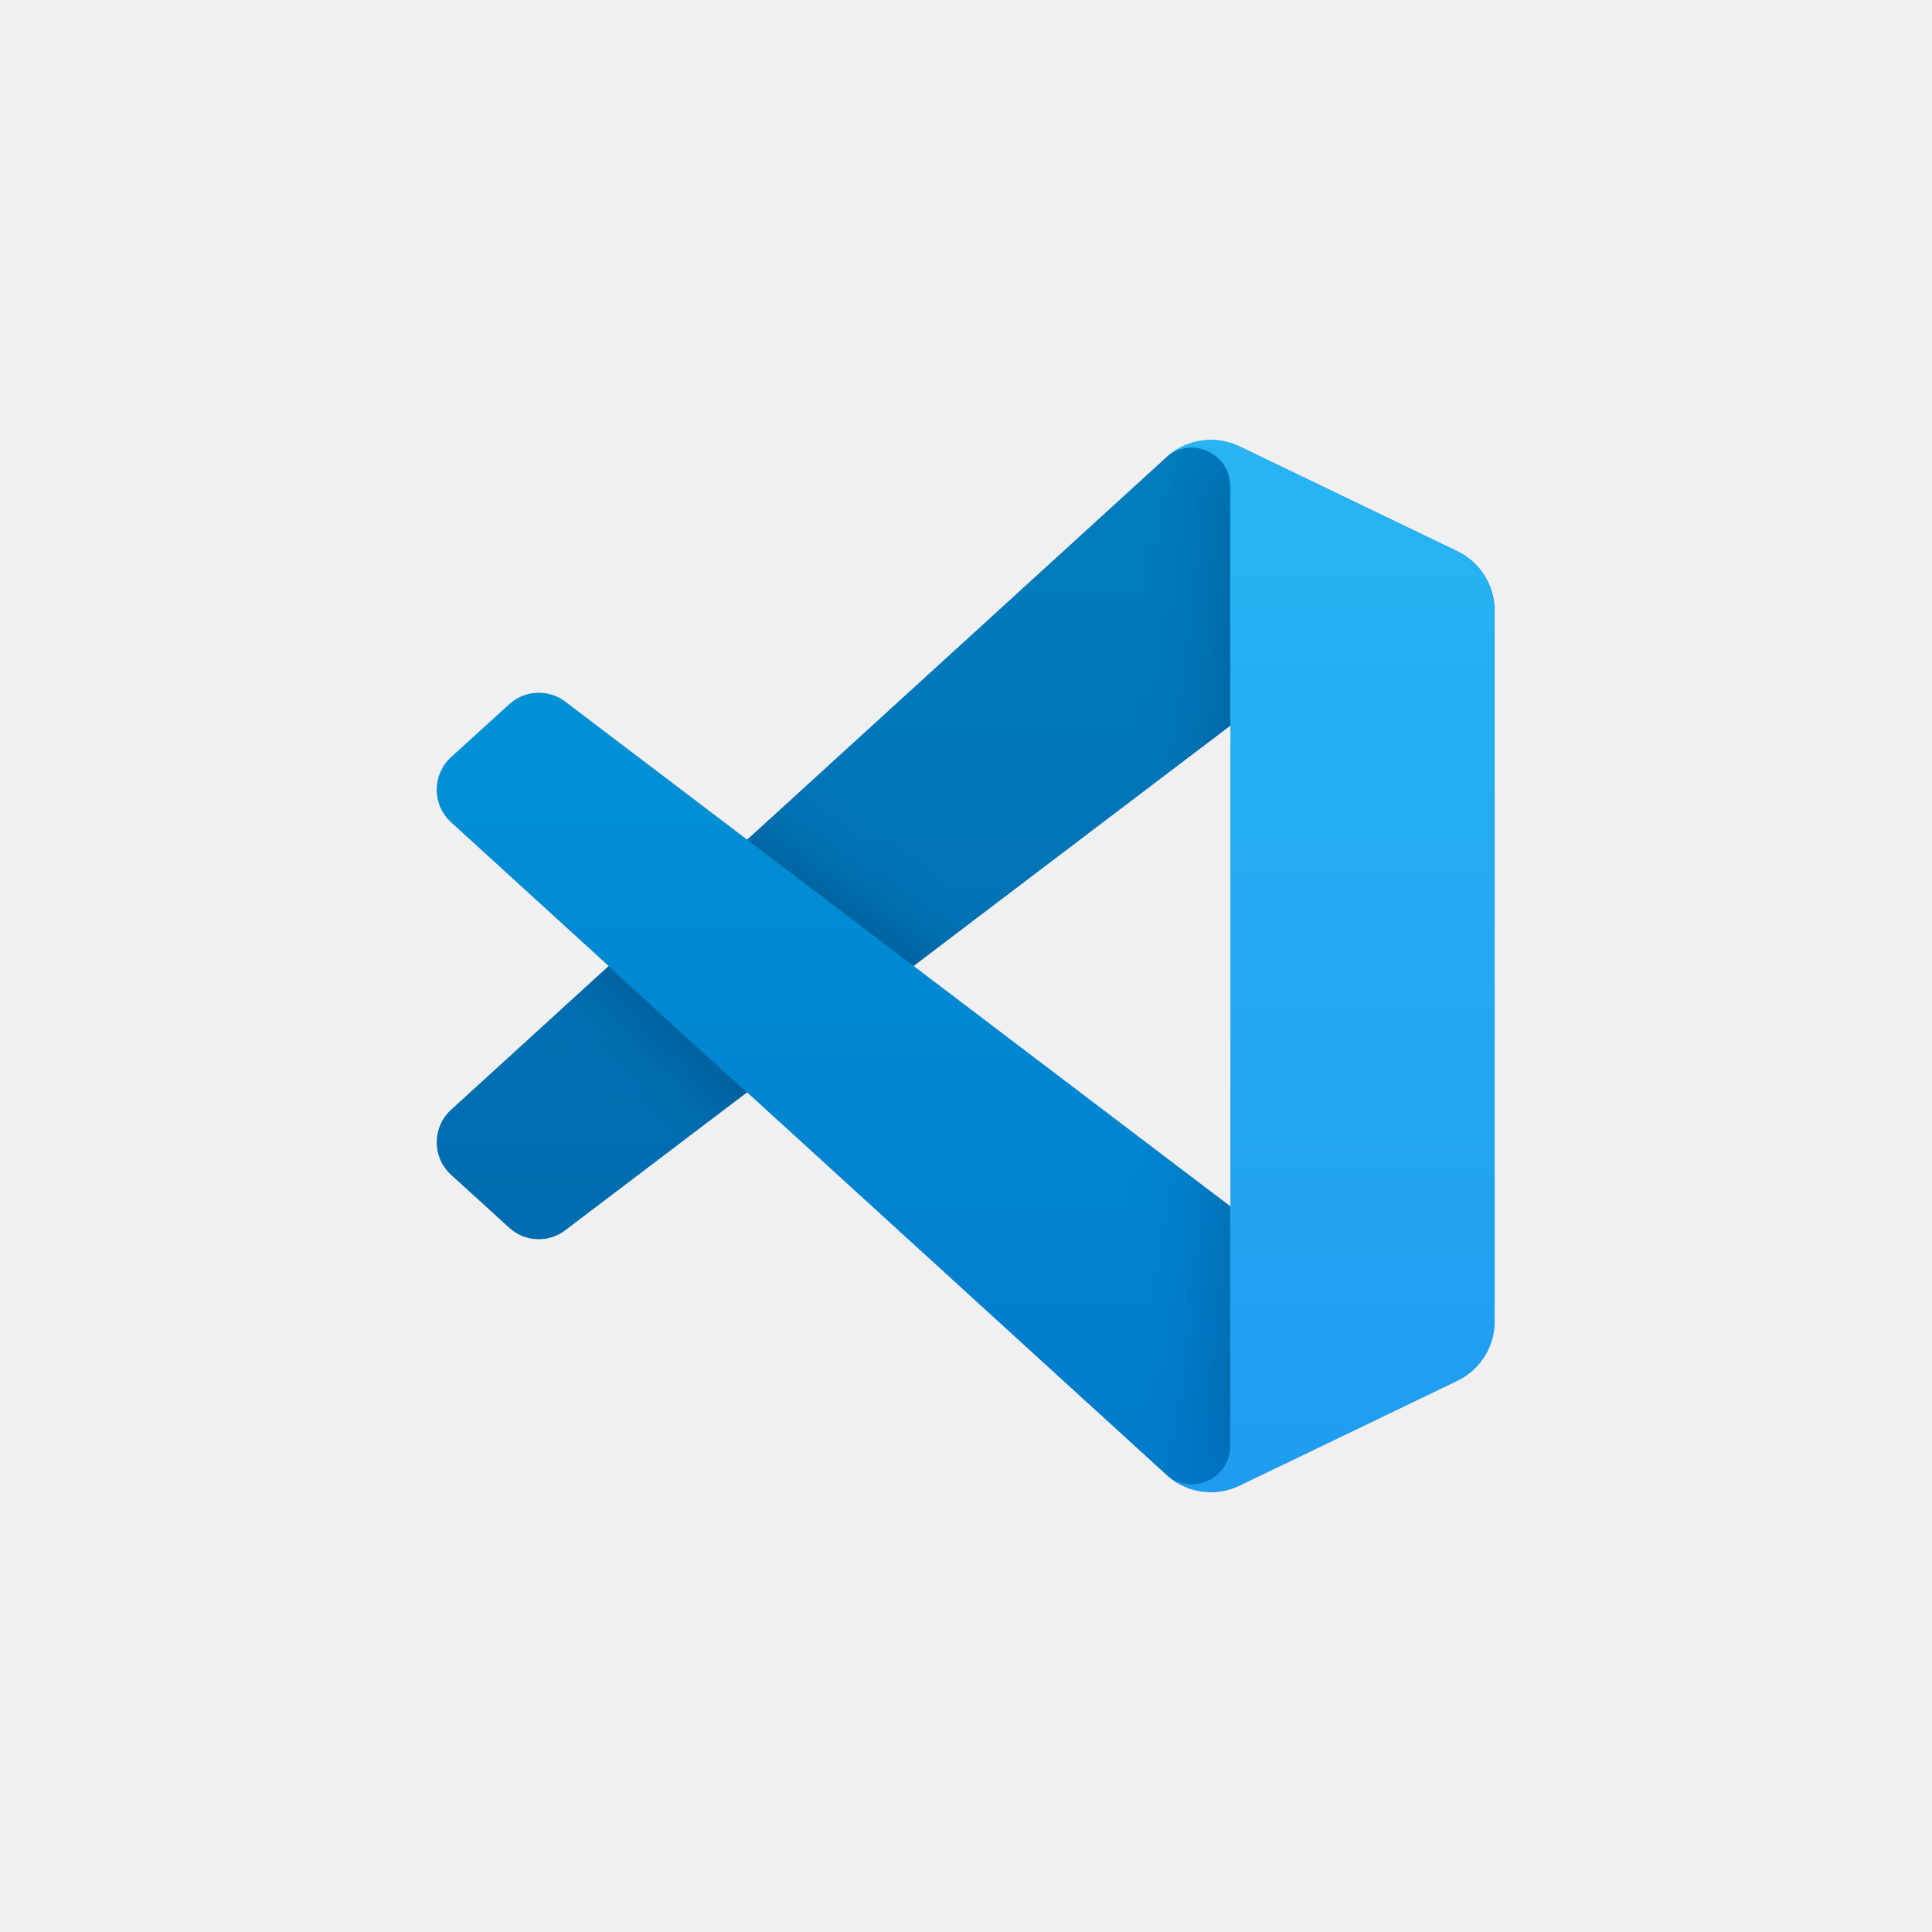
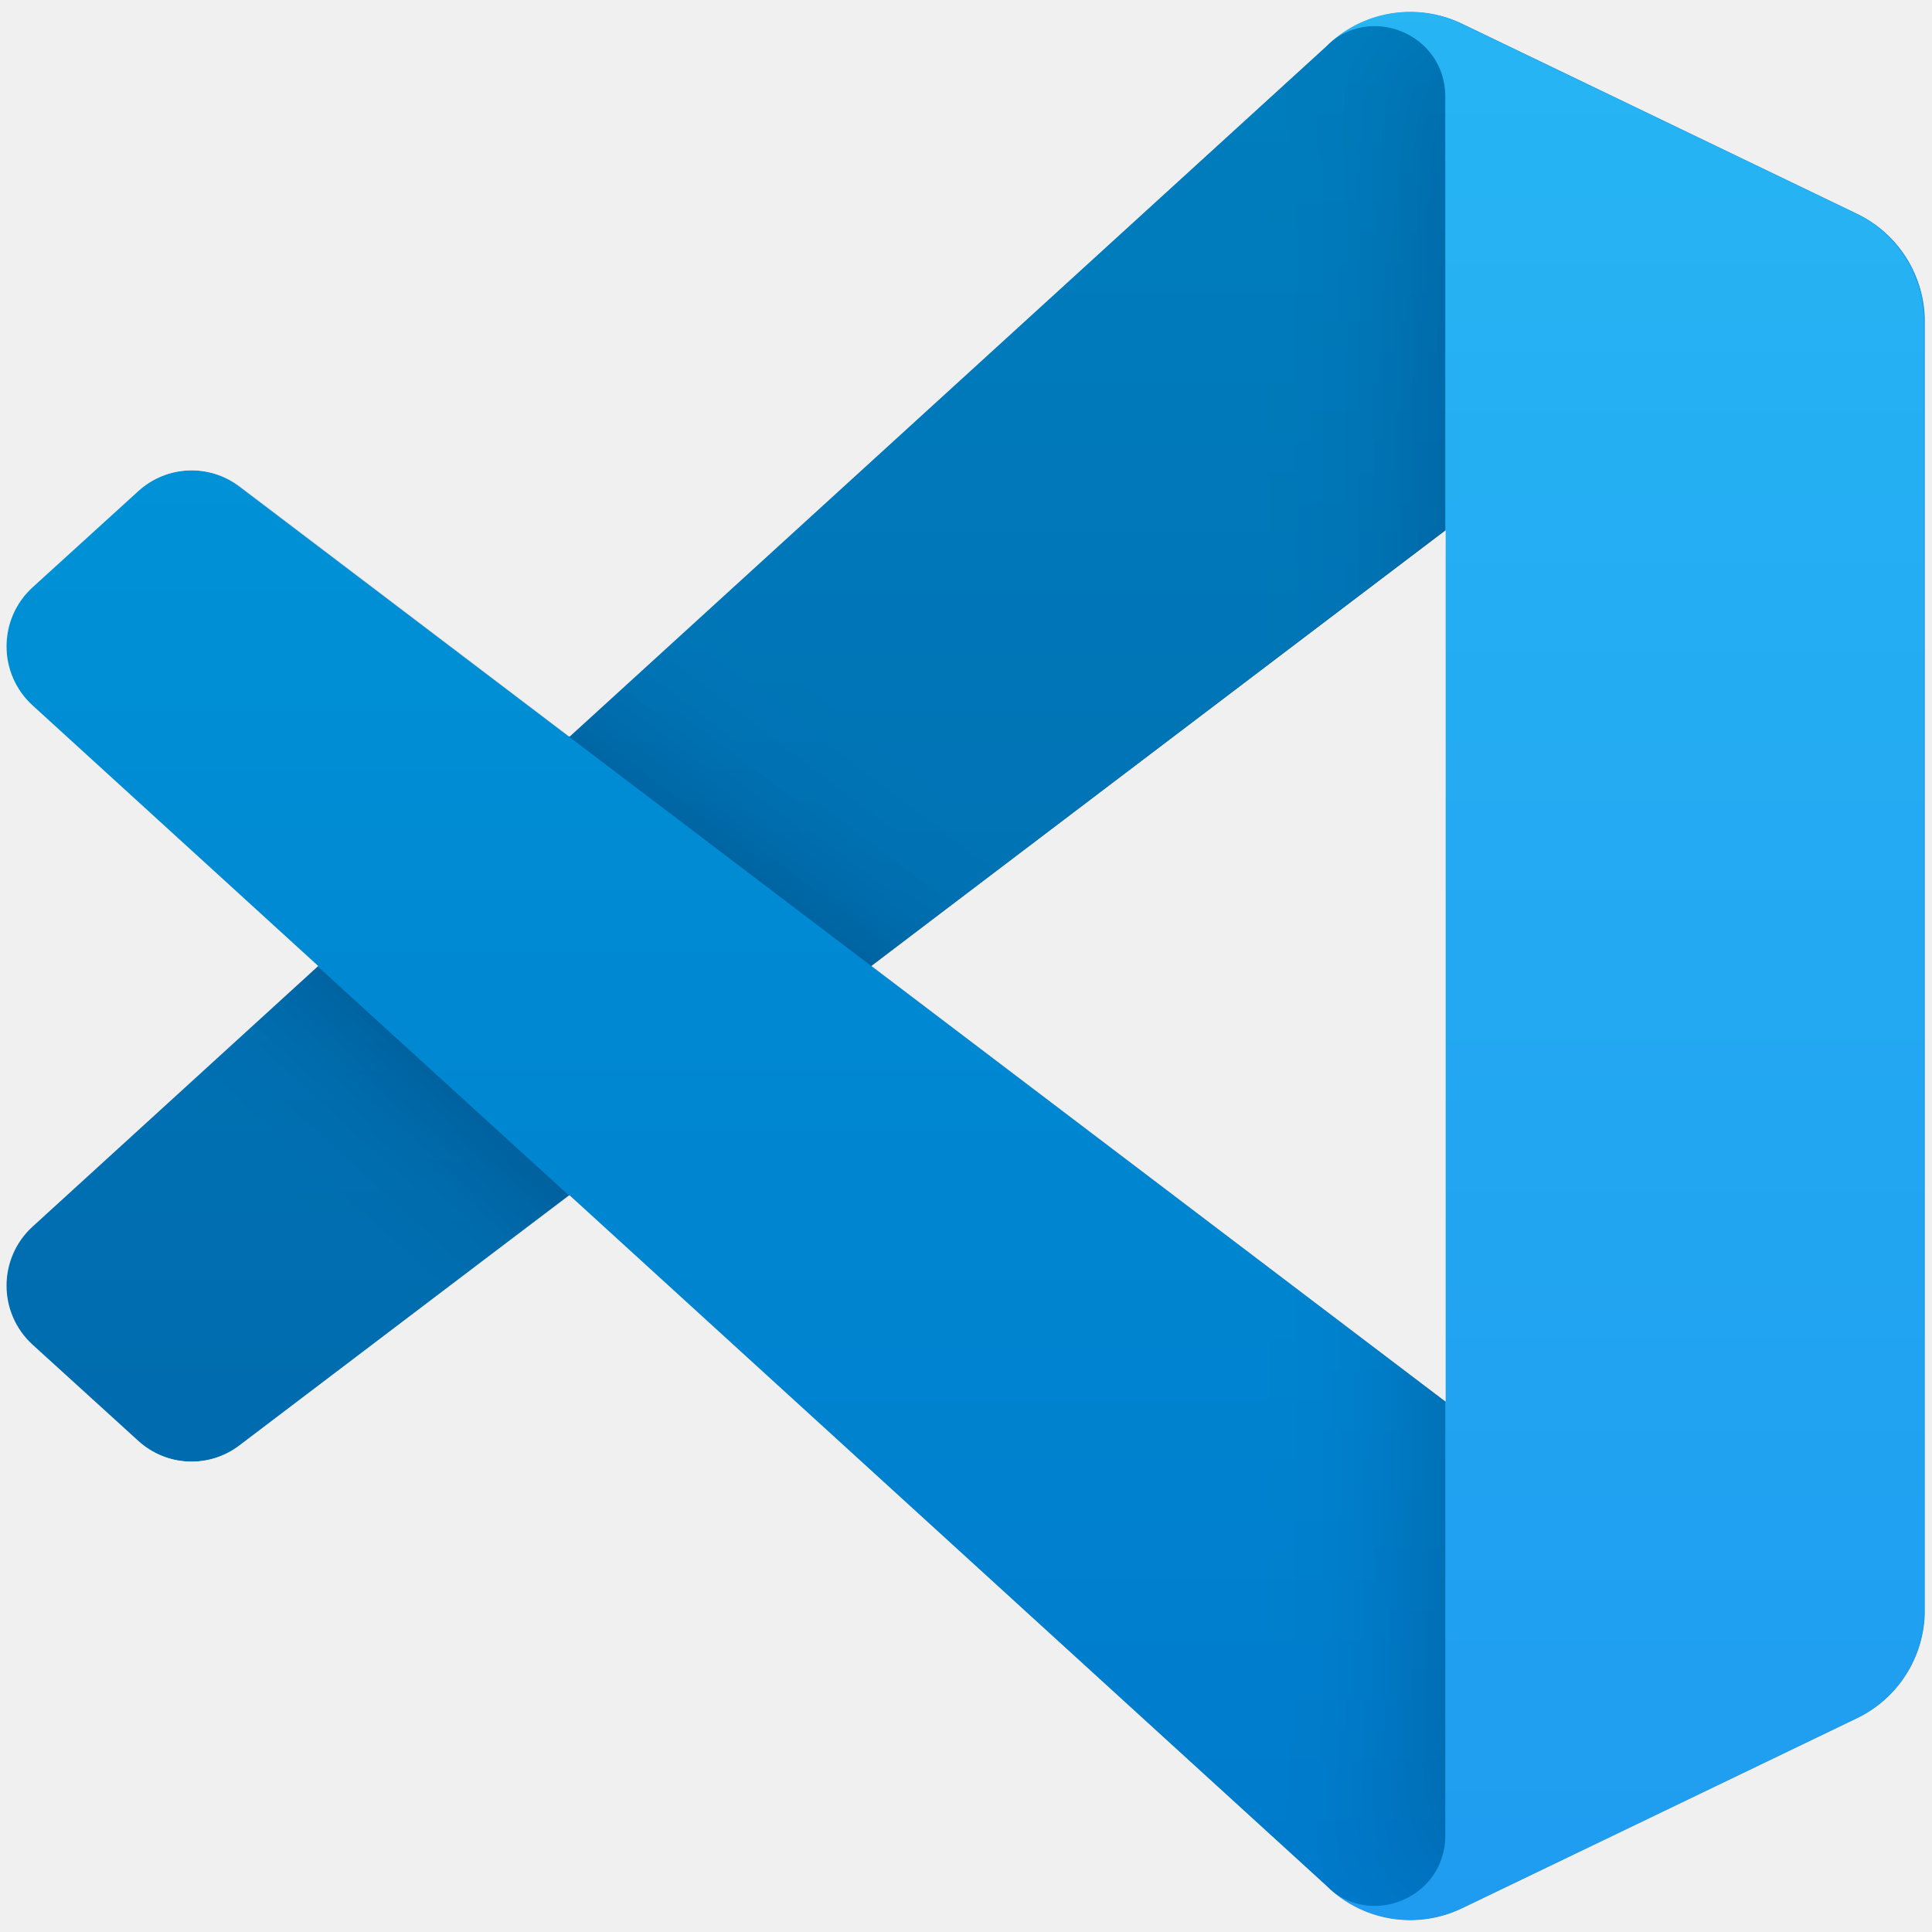
- <svg xmlns="http://www.w3.org/2000/svg" width="256" height="256" viewBox="0 0 256 256" fill="none" version="1.1" id="svg58">
-   <mask id="mask0" mask-type="alpha" maskUnits="userSpaceOnUse" x="0" y="0" width="256" height="256">
-     <path fill-rule="evenodd" clip-rule="evenodd" d="M181.534 254.252C185.566 255.823 190.164 255.722 194.234 253.764L246.94 228.403C252.478 225.738 256 220.132 256 213.983V42.018C256 35.869 252.478 30.264 246.94 27.599L194.234 2.237C188.893 -0.333 182.642 0.296 177.955 3.704C177.285 4.191 176.647 4.735 176.049 5.334L75.149 97.386L31.199 64.025C27.108 60.919 21.385 61.173 17.585 64.63L3.489 77.453C-1.159 81.68 -1.164 88.993 3.478 93.227L41.593 128L3.478 162.773C-1.164 167.008 -1.159 174.32 3.489 178.548L17.585 191.37C21.385 194.827 27.108 195.081 31.199 191.976L75.149 158.614L176.049 250.667C177.645 252.264 179.519 253.467 181.534 254.252ZM192.039 69.885L115.479 128L192.039 186.115V69.885Z" fill="white" id="path2" />
+ <svg xmlns="http://www.w3.org/2000/svg" id="svg58" version="1.1" fill="none" viewBox="0 0 256 256" height="256" width="256">
+   <mask height="256" width="256" y="0" x="0" maskUnits="userSpaceOnUse" mask-type="alpha" id="mask0">
+     <path id="path2" fill="white" d="M181.534 254.252C185.566 255.823 190.164 255.722 194.234 253.764L246.94 228.403C252.478 225.738 256 220.132 256 213.983V42.018C256 35.869 252.478 30.264 246.94 27.599L194.234 2.237C188.893 -0.333 182.642 0.296 177.955 3.704C177.285 4.191 176.647 4.735 176.049 5.334L75.149 97.386L31.199 64.025C27.108 60.919 21.385 61.173 17.585 64.63L3.489 77.453C-1.159 81.68 -1.164 88.993 3.478 93.227L41.593 128L3.478 162.773C-1.164 167.008 -1.159 174.32 3.489 178.548L17.585 191.37C21.385 194.827 27.108 195.081 31.199 191.976L75.149 158.614L176.049 250.667C177.645 252.264 179.519 253.467 181.534 254.252ZM192.039 69.885L115.479 128L192.039 186.115V69.885Z" clip-rule="evenodd" fill-rule="evenodd" />
  </mask>
-   <g mask="url(#mask0)" id="g19" transform="matrix(0.547638,0,0,0.547638,57.86714,57.90233)">
-     <path d="M 246.94,27.638 194.193,2.241 C 188.088,-0.698 180.791,0.542 175.999,5.333 L 3.324,162.773 c -4.645,4.235 -4.639,11.547 0.012,15.775 L 17.44,191.37 c 3.802,3.457 9.528,3.711 13.622,0.606 L 239.003,34.227 c 6.976,-5.292 16.996,-0.317 16.996,8.44 v -0.612 c 0,-6.146 -3.521,-11.75 -9.059,-14.416 z" id="path5" style="fill:#0065a9" />
-     <g id="g9" style="filter:url(#filter0_d)">
-       <path d="m 246.94,228.362 -52.747,25.397 c -6.105,2.939 -13.402,1.699 -18.194,-3.092 L 3.324,93.227 C -1.321,88.993 -1.315,81.68 3.335,77.452 L 17.44,64.63 c 3.802,-3.457 9.528,-3.711 13.622,-0.605 L 239.003,221.773 c 6.976,5.292 16.996,0.317 16.996,-8.44 v 0.613 c 0,6.146 -3.521,11.749 -9.059,14.416 z" id="path7" style="fill:#007acc" />
+   <g transform="matrix(0.9929338,0,0,0.9929338,0.8692785,0.9042979)" id="g19" mask="url(#mask0)">
+     <path style="fill:#0065a9" id="path5" d="M 246.94,27.638 194.193,2.241 C 188.088,-0.698 180.791,0.542 175.999,5.333 L 3.324,162.773 c -4.645,4.235 -4.639,11.547 0.012,15.775 L 17.44,191.37 c 3.802,3.457 9.528,3.711 13.622,0.606 L 239.003,34.227 c 6.976,-5.292 16.996,-0.317 16.996,8.44 v -0.612 c 0,-6.146 -3.521,-11.75 -9.059,-14.416 z" />
+     <g style="filter:url(#filter0_d)" id="g9">
+       <path style="fill:#007acc" id="path7" d="m 246.94,228.362 -52.747,25.397 c -6.105,2.939 -13.402,1.699 -18.194,-3.092 L 3.324,93.227 C -1.321,88.993 -1.315,81.68 3.335,77.452 L 17.44,64.63 c 3.802,-3.457 9.528,-3.711 13.622,-0.605 L 239.003,221.773 c 6.976,5.292 16.996,0.317 16.996,-8.44 v 0.613 c 0,6.146 -3.521,11.749 -9.059,14.416 z" />
    </g>
-     <g id="g13" style="filter:url(#filter1_d)">
-       <path d="m 194.196,253.763 c -6.107,2.937 -13.404,1.696 -18.196,-3.096 5.904,5.904 16,1.722 16,-6.628 V 11.961 c 0,-8.35 -10.096,-12.532 -16,-6.627 4.792,-4.792 12.089,-6.034 18.196,-3.097 l 52.738,25.362 c 5.542,2.665 9.066,8.27 9.066,14.419 V 213.983 c 0,6.149 -3.524,11.754 -9.066,14.419 z" id="path11" style="fill:#1f9cf0" />
+     <g style="filter:url(#filter1_d)" id="g13">
+       <path style="fill:#1f9cf0" id="path11" d="m 194.196,253.763 c -6.107,2.937 -13.404,1.696 -18.196,-3.096 5.904,5.904 16,1.722 16,-6.628 V 11.961 c 0,-8.35 -10.096,-12.532 -16,-6.627 4.792,-4.792 12.089,-6.034 18.196,-3.097 l 52.738,25.362 c 5.542,2.665 9.066,8.27 9.066,14.419 V 213.983 c 0,6.149 -3.524,11.754 -9.066,14.419 z" />
    </g>
-     <g style="opacity:0.25;mix-blend-mode:overlay" id="g17">
-       <path d="m 181.378,254.252 c 4.032,1.57 8.63,1.47 12.699,-0.488 l 52.706,-25.362 c 5.539,-2.665 9.061,-8.27 9.061,-14.419 V 42.018 c 0,-6.149 -3.522,-11.754 -9.06,-14.419 L 194.077,2.237 c -5.34,-2.57 -11.591,-1.94 -16.279,1.467 -0.669,0.487 -1.307,1.03 -1.906,1.629 L 74.993,97.386 31.043,64.025 C 26.952,60.919 21.229,61.173 17.429,64.63 L 3.333,77.452 c -4.648,4.228 -4.653,11.54 -0.012,15.775 L 41.436,128 3.322,162.773 c -4.642,4.235 -4.636,11.547 0.012,15.775 L 17.429,191.37 c 3.8,3.457 9.523,3.711 13.614,0.606 l 43.95,-33.362 100.899,92.053 c 1.596,1.597 3.471,2.8 5.486,3.585 z M 191.883,69.885 115.323,128 l 76.56,58.115 z" id="path15" style="clip-rule:evenodd;fill:url(#paint0_linear);fill-rule:evenodd" />
+     <g id="g17" style="opacity:0.25;mix-blend-mode:overlay">
+       <path style="clip-rule:evenodd;fill:url(#paint0_linear);fill-rule:evenodd" id="path15" d="m 181.378,254.252 c 4.032,1.57 8.63,1.47 12.699,-0.488 l 52.706,-25.362 c 5.539,-2.665 9.061,-8.27 9.061,-14.419 V 42.018 c 0,-6.149 -3.522,-11.754 -9.06,-14.419 L 194.077,2.237 c -5.34,-2.57 -11.591,-1.94 -16.279,1.467 -0.669,0.487 -1.307,1.03 -1.906,1.629 L 74.993,97.386 31.043,64.025 C 26.952,60.919 21.229,61.173 17.429,64.63 L 3.333,77.452 c -4.648,4.228 -4.653,11.54 -0.012,15.775 L 41.436,128 3.322,162.773 c -4.642,4.235 -4.636,11.547 0.012,15.775 L 17.429,191.37 c 3.8,3.457 9.523,3.711 13.614,0.606 l 43.95,-33.362 100.899,92.053 c 1.596,1.597 3.471,2.8 5.486,3.585 z M 191.883,69.885 115.323,128 l 76.56,58.115 z" />
    </g>
  </g>
  <defs id="defs56">
-     <filter id="filter0_d" x="-21.49" y="40.523" width="298.822" height="236.149" filterUnits="userSpaceOnUse" color-interpolation-filters="sRGB">
-       <feFlood flood-opacity="0" result="BackgroundImageFix" id="feFlood21" />
-       <feColorMatrix in="SourceAlpha" type="matrix" values="0 0 0 0 0 0 0 0 0 0 0 0 0 0 0 0 0 0 127 0" id="feColorMatrix23" />
+     <filter color-interpolation-filters="sRGB" filterUnits="userSpaceOnUse" height="236.149" width="298.822" y="40.523" x="-21.49" id="filter0_d">
+       <feFlood id="feFlood21" result="BackgroundImageFix" flood-opacity="0" />
+       <feColorMatrix id="feColorMatrix23" values="0 0 0 0 0 0 0 0 0 0 0 0 0 0 0 0 0 0 127 0" type="matrix" in="SourceAlpha" />
      <feOffset id="feOffset25" />
-       <feGaussianBlur stdDeviation="10.667" id="feGaussianBlur27" />
-       <feColorMatrix type="matrix" values="0 0 0 0 0 0 0 0 0 0 0 0 0 0 0 0 0 0 0.25 0" id="feColorMatrix29" />
-       <feBlend mode="overlay" in2="BackgroundImageFix" result="effect1_dropShadow" id="feBlend31" />
-       <feBlend mode="normal" in="SourceGraphic" in2="effect1_dropShadow" result="shape" id="feBlend33" />
+       <feGaussianBlur id="feGaussianBlur27" stdDeviation="10.667" />
+       <feColorMatrix id="feColorMatrix29" values="0 0 0 0 0 0 0 0 0 0 0 0 0 0 0 0 0 0 0.25 0" type="matrix" />
+       <feBlend id="feBlend31" result="effect1_dropShadow" in2="BackgroundImageFix" mode="overlay" />
+       <feBlend id="feBlend33" result="shape" in2="effect1_dropShadow" in="SourceGraphic" mode="normal" />
    </filter>
-     <filter id="filter1_d" x="154.667" y="-20.674" width="122.667" height="297.347" filterUnits="userSpaceOnUse" color-interpolation-filters="sRGB">
-       <feFlood flood-opacity="0" result="BackgroundImageFix" id="feFlood36" />
-       <feColorMatrix in="SourceAlpha" type="matrix" values="0 0 0 0 0 0 0 0 0 0 0 0 0 0 0 0 0 0 127 0" id="feColorMatrix38" />
+     <filter color-interpolation-filters="sRGB" filterUnits="userSpaceOnUse" height="297.347" width="122.667" y="-20.674" x="154.667" id="filter1_d">
+       <feFlood id="feFlood36" result="BackgroundImageFix" flood-opacity="0" />
+       <feColorMatrix id="feColorMatrix38" values="0 0 0 0 0 0 0 0 0 0 0 0 0 0 0 0 0 0 127 0" type="matrix" in="SourceAlpha" />
      <feOffset id="feOffset40" />
-       <feGaussianBlur stdDeviation="10.667" id="feGaussianBlur42" />
-       <feColorMatrix type="matrix" values="0 0 0 0 0 0 0 0 0 0 0 0 0 0 0 0 0 0 0.25 0" id="feColorMatrix44" />
-       <feBlend mode="overlay" in2="BackgroundImageFix" result="effect1_dropShadow" id="feBlend46" />
-       <feBlend mode="normal" in="SourceGraphic" in2="effect1_dropShadow" result="shape" id="feBlend48" />
+       <feGaussianBlur id="feGaussianBlur42" stdDeviation="10.667" />
+       <feColorMatrix id="feColorMatrix44" values="0 0 0 0 0 0 0 0 0 0 0 0 0 0 0 0 0 0 0.25 0" type="matrix" />
+       <feBlend id="feBlend46" result="effect1_dropShadow" in2="BackgroundImageFix" mode="overlay" />
+       <feBlend id="feBlend48" result="shape" in2="effect1_dropShadow" in="SourceGraphic" mode="normal" />
    </filter>
-     <linearGradient id="paint0_linear" x1="127.844" y1="0.66" x2="127.844" y2="255.34" gradientUnits="userSpaceOnUse">
-       <stop stop-color="white" id="stop51" />
-       <stop offset="1" stop-color="white" stop-opacity="0" id="stop53" />
+     <linearGradient gradientUnits="userSpaceOnUse" y2="255.34" x2="127.844" y1="0.66" x1="127.844" id="paint0_linear">
+       <stop id="stop51" stop-color="white" />
+       <stop id="stop53" stop-opacity="0" stop-color="white" offset="1" />
    </linearGradient>
  </defs>
</svg>
